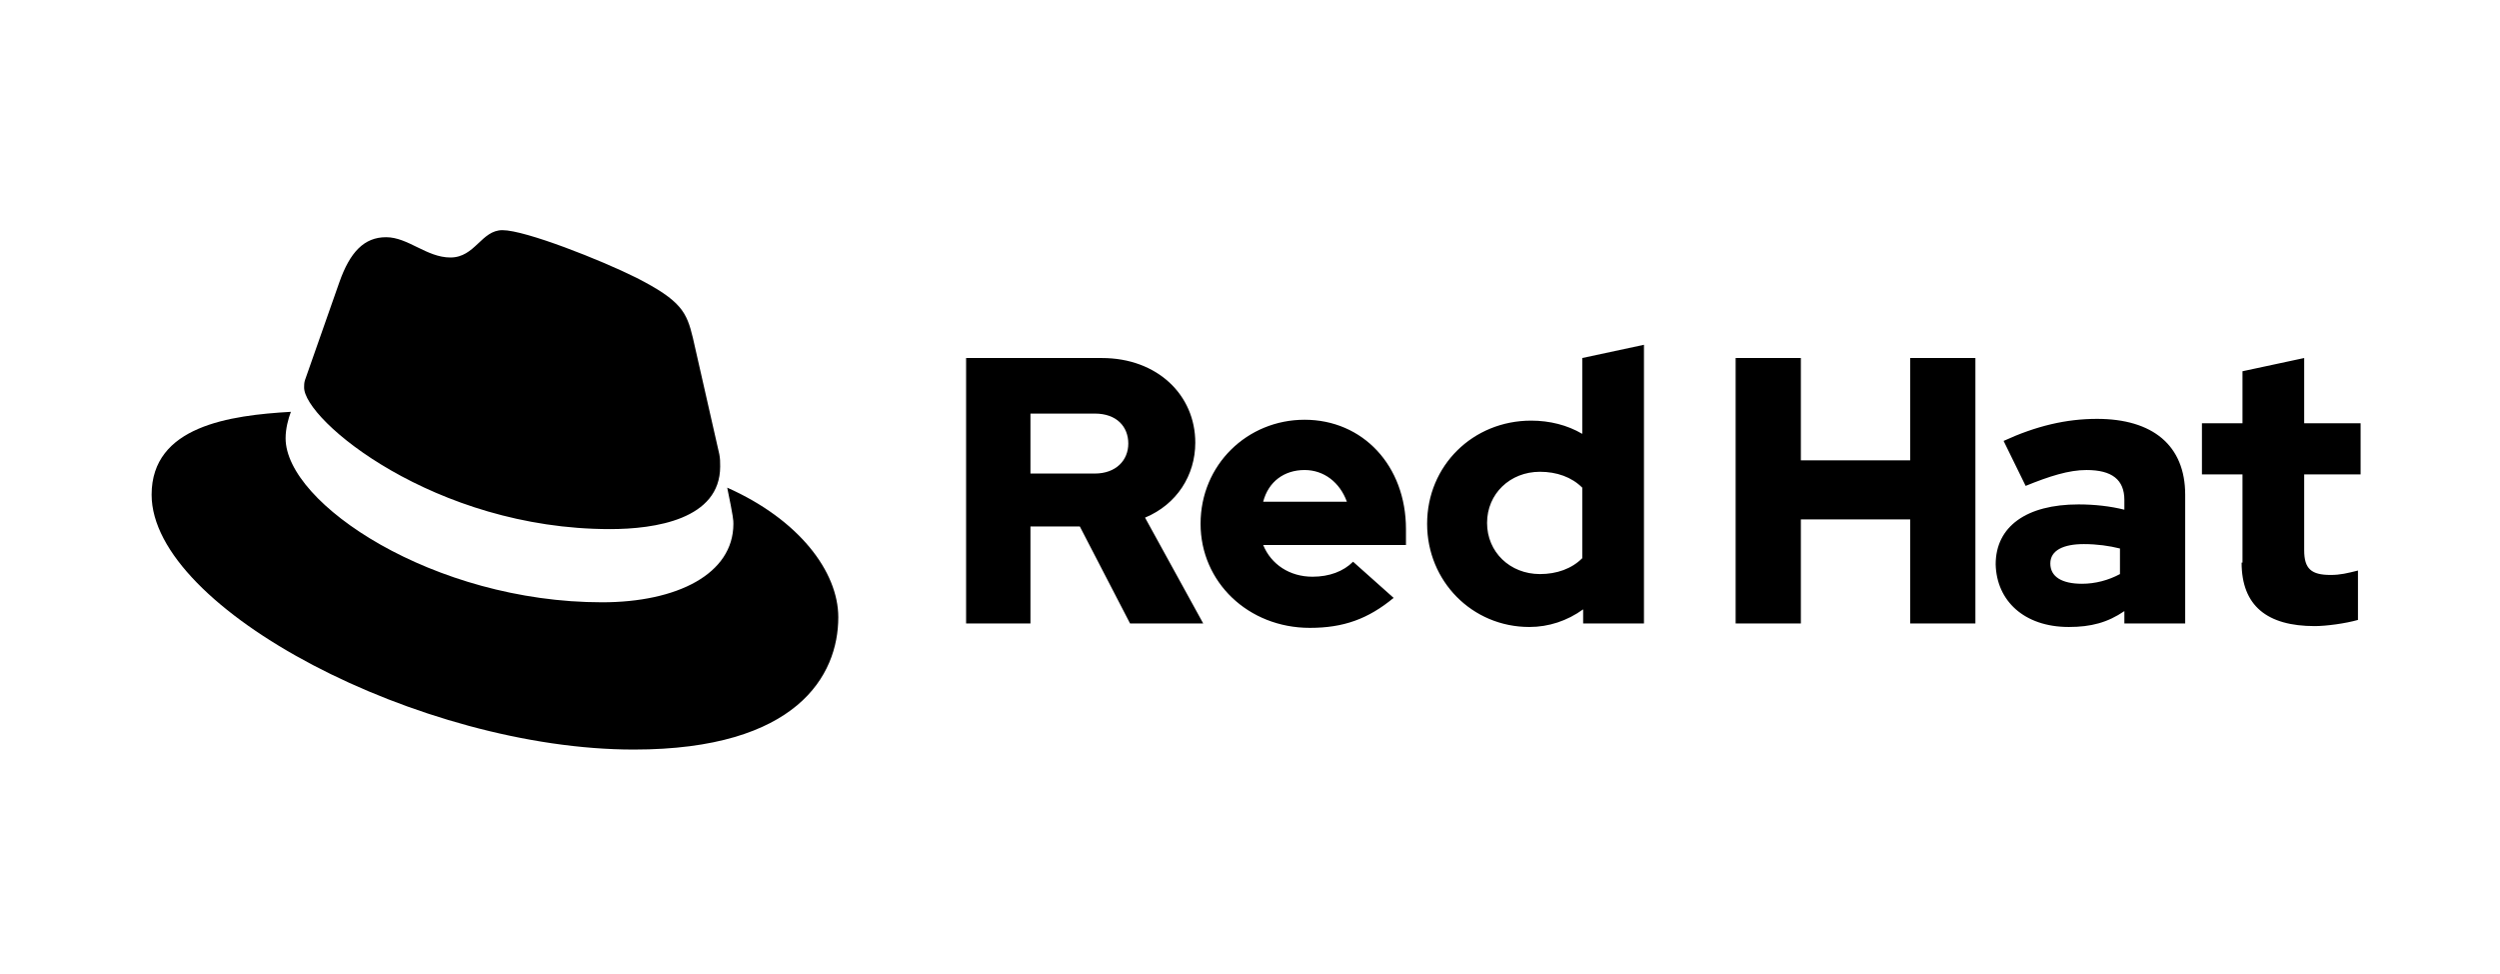
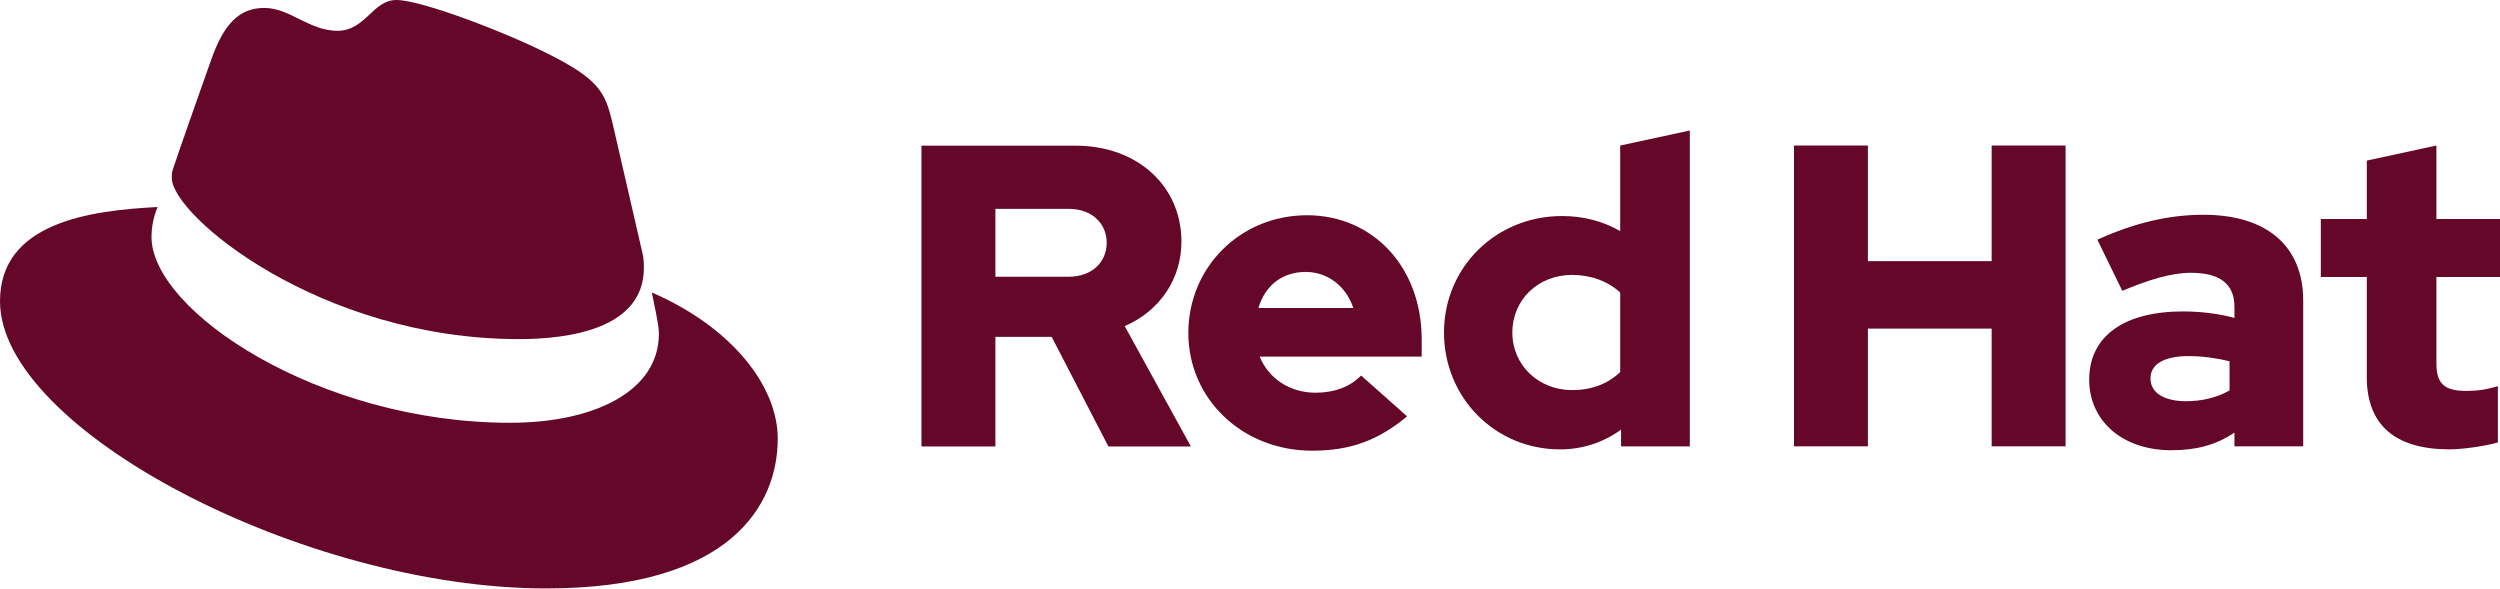
- <svg xmlns="http://www.w3.org/2000/svg" version="1.1" id="Layer_1" x="0px" y="0px" viewBox="0 0 283.5 110.4" style="enable-background:new 0 0 283.5 110.4;" xml:space="preserve">
-   <g>
-     <path d="M69.2,60c5.1,0,12.5-1.1,12.5-7.1c0-0.5,0-0.9-0.1-1.4l-3-13.2c-0.7-2.9-1.3-4.2-6.4-6.8c-4-2-12.6-5.4-15.2-5.4   c-2.4,0-3.1,3.1-5.9,3.1c-2.7,0-4.8-2.3-7.3-2.3c-2.5,0-4.1,1.7-5.3,5.1c0,0-3.4,9.7-3.9,11.1c-0.1,0.3-0.1,0.6-0.1,0.8   C34.4,47.6,49.3,60,69.2,60 M82.5,55.3c0.7,3.4,0.7,3.7,0.7,4.1c0,5.7-6.4,8.9-14.9,8.9c-19.1,0-35.9-11.2-35.9-18.6   c0-1.1,0.3-2.2,0.6-3c-6.9,0.4-15.8,1.6-15.8,9.4C17.2,69.1,47.8,85,71.9,85c18.5,0,23.2-8.4,23.2-15   C95.1,64.8,90.6,58.9,82.5,55.3" />
-     <path d="M254.3,63.8c0,4.9,2.9,7.2,8.3,7.2c1.3,0,3.5-0.3,4.9-0.7v-5.6c-1.2,0.3-2,0.5-3.1,0.5c-2.2,0-3-0.7-3-2.8v-8.6h6.4V48   h-6.4v-7.4l-7,1.5V48h-4.6v5.8h4.6V63.8z M232.6,63.9c0-1.5,1.5-2.2,3.8-2.2c1.5,0,2.9,0.2,4.1,0.5v2.9c-1.3,0.7-2.8,1.1-4.3,1.1   C233.9,66.2,232.6,65.4,232.6,63.9 M234.7,71.1c2.5,0,4.4-0.5,6.3-1.8v1.4h6.9V56.1c0-5.6-3.7-8.6-10-8.6c-3.5,0-6.9,0.8-10.6,2.5   l2.5,5.1c2.7-1.1,4.9-1.8,6.9-1.8c2.9,0,4.3,1.1,4.3,3.4v1.1c-1.6-0.4-3.4-0.6-5.2-0.6c-5.9,0-9.4,2.5-9.4,6.8   C226.5,68.1,229.6,71.1,234.7,71.1 M196.9,70.7h7.4V58.9h12.4v11.8h7.4V40.6h-7.4v11.6h-12.4V40.6h-7.4V70.7z M168.7,59.3   c0-3.3,2.6-5.8,6-5.8c1.9,0,3.6,0.6,4.8,1.8v8c-1.2,1.2-2.9,1.8-4.8,1.8C171.3,65.1,168.7,62.6,168.7,59.3 M179.6,70.7h6.9V39.1   l-7,1.5v8.6c-1.7-1-3.7-1.5-5.8-1.5c-6.6,0-11.8,5.1-11.8,11.7c0,6.5,5.1,11.7,11.6,11.7c2.2,0,4.3-0.7,6.1-2V70.7z M148,53.3   c2.2,0,4,1.4,4.8,3.6h-9.5C143.9,54.6,145.7,53.3,148,53.3 M136.2,59.4c0,6.6,5.4,11.8,12.4,11.8c3.8,0,6.6-1,9.5-3.4l-4.6-4.1   c-1.1,1.1-2.7,1.7-4.6,1.7c-2.6,0-4.7-1.4-5.6-3.6h16.2V60c0-7.2-4.9-12.4-11.5-12.4C141.5,47.6,136.2,52.7,136.2,59.4 M124.2,46.9   c2.5,0,3.8,1.5,3.8,3.4c0,1.9-1.4,3.4-3.8,3.4h-7.3v-6.8H124.2z M109.5,70.7h7.4v-11h5.6l5.7,11h8.3l-6.6-12   c3.6-1.5,5.7-4.8,5.7-8.5c0-5.4-4.3-9.6-10.6-9.6h-15.4V70.7z" />
+ <svg xmlns="http://www.w3.org/2000/svg" id="Layer_2" viewBox="0 0 611.84 144">
+   <defs>
+     <style>.cls-1{fill:#650729;}</style>
+   </defs>
+   <g id="Layer_1-2">
+     <path class="cls-1" d="m126.97,82.99c12.5,0,30.61-2.59,30.61-17.46,0-1.16-.03-2.29-.31-3.42l-7.45-32.36c-1.73-7.11-3.23-10.35-15.74-16.6C124.39,8.19,103.26,0,97.01,0c-5.82,0-7.54,7.54-14.44,7.54s-11.64-5.6-17.89-5.6-9.92,4.1-12.93,12.5c0,0-8.41,23.71-9.49,27.16-.22.65-.22,1.37-.22,1.94,0,9.22,36.29,39.45,84.94,39.45Z" />
+     <path class="cls-1" d="m159.52,71.57c1.73,8.19,1.73,9.05,1.73,10.13,0,14.01-15.74,21.77-36.43,21.77-46.78,0-87.74-27.38-87.74-45.48,0-2.8.65-5.39,1.51-7.33-16.82.86-38.59,3.88-38.59,23.07,0,31.47,74.59,70.28,133.65,70.28,45.27,0,56.69-20.48,56.69-36.65,0-12.72-10.99-27.16-30.83-35.79Z" />
+     <path class="cls-1" d="m579.24,92.3c0,11.88,7.15,17.67,20.19,17.67,3.16,0,8.62-.74,11.89-1.68v-13.78c-2.84.84-4.94,1.16-7.68,1.16-5.36,0-7.36-1.68-7.36-6.73v-21.14h15.56v-14.2h-15.56v-17.98l-17.04,3.68v14.3h-11.25v14.2h11.25v24.5Zm-52.94.32c0-3.68,3.68-5.47,9.25-5.47,3.68,0,7.05.53,10.1,1.26v7.15c-3.16,1.79-6.84,2.63-10.62,2.63-5.47,0-8.73-2.1-8.73-5.57m5.2,17.56c5.99,0,10.83-1.26,15.35-4.31v3.37h16.83v-35.65c0-13.57-9.15-21.03-24.4-21.03-8.52,0-16.93,2-25.98,6.1l6.1,12.52c6.52-2.73,11.99-4.42,16.83-4.42,7.05,0,10.62,2.73,10.62,8.31v2.73c-4-1.05-8.2-1.58-12.62-1.58-14.3,0-22.93,5.99-22.93,16.72,0,9.78,7.78,17.25,20.19,17.25m-92.44-.95h18.09v-28.82h30.29v28.82h18.09V35.62h-18.09v28.29h-30.29v-28.29h-18.09v73.62Zm-68.93-27.87c0-7.99,6.31-14.09,14.62-14.09,4.63,0,8.83,1.58,11.78,4.31v19.46c-3.05,2.94-7.05,4.42-11.78,4.42-8.2,0-14.62-6.1-14.62-14.09m26.61,27.87h16.83V31.94l-17.04,3.68v20.93c-4.21-2.42-9.04-3.68-14.2-3.68-16.2,0-28.92,12.52-28.92,28.5s12.52,28.61,28.4,28.61c5.47,0,10.62-1.68,14.93-4.84v4.1Zm-77.19-42.7c5.36,0,9.89,3.47,11.67,8.83h-23.24c1.68-5.57,5.89-8.83,11.57-8.83m-28.71,14.93c0,16.2,13.25,28.82,30.29,28.82,9.36,0,16.2-2.52,23.24-8.41l-11.25-9.99c-2.63,2.73-6.52,4.21-11.15,4.21-6.31,0-11.46-3.47-13.67-8.83h39.65v-4.21c0-17.67-11.88-30.39-28.08-30.39s-29.03,12.62-29.03,28.82m-29.34-30.39c5.99,0,9.36,3.79,9.36,8.31s-3.37,8.31-9.36,8.31h-17.88v-16.62h17.88Zm-35.97,58.16h18.09v-26.82h13.78l13.88,26.82h20.19l-16.2-29.45c8.73-3.79,13.88-11.67,13.88-20.72,0-13.25-10.41-23.45-25.98-23.45h-37.65v73.62Z" />
  </g>
</svg>
